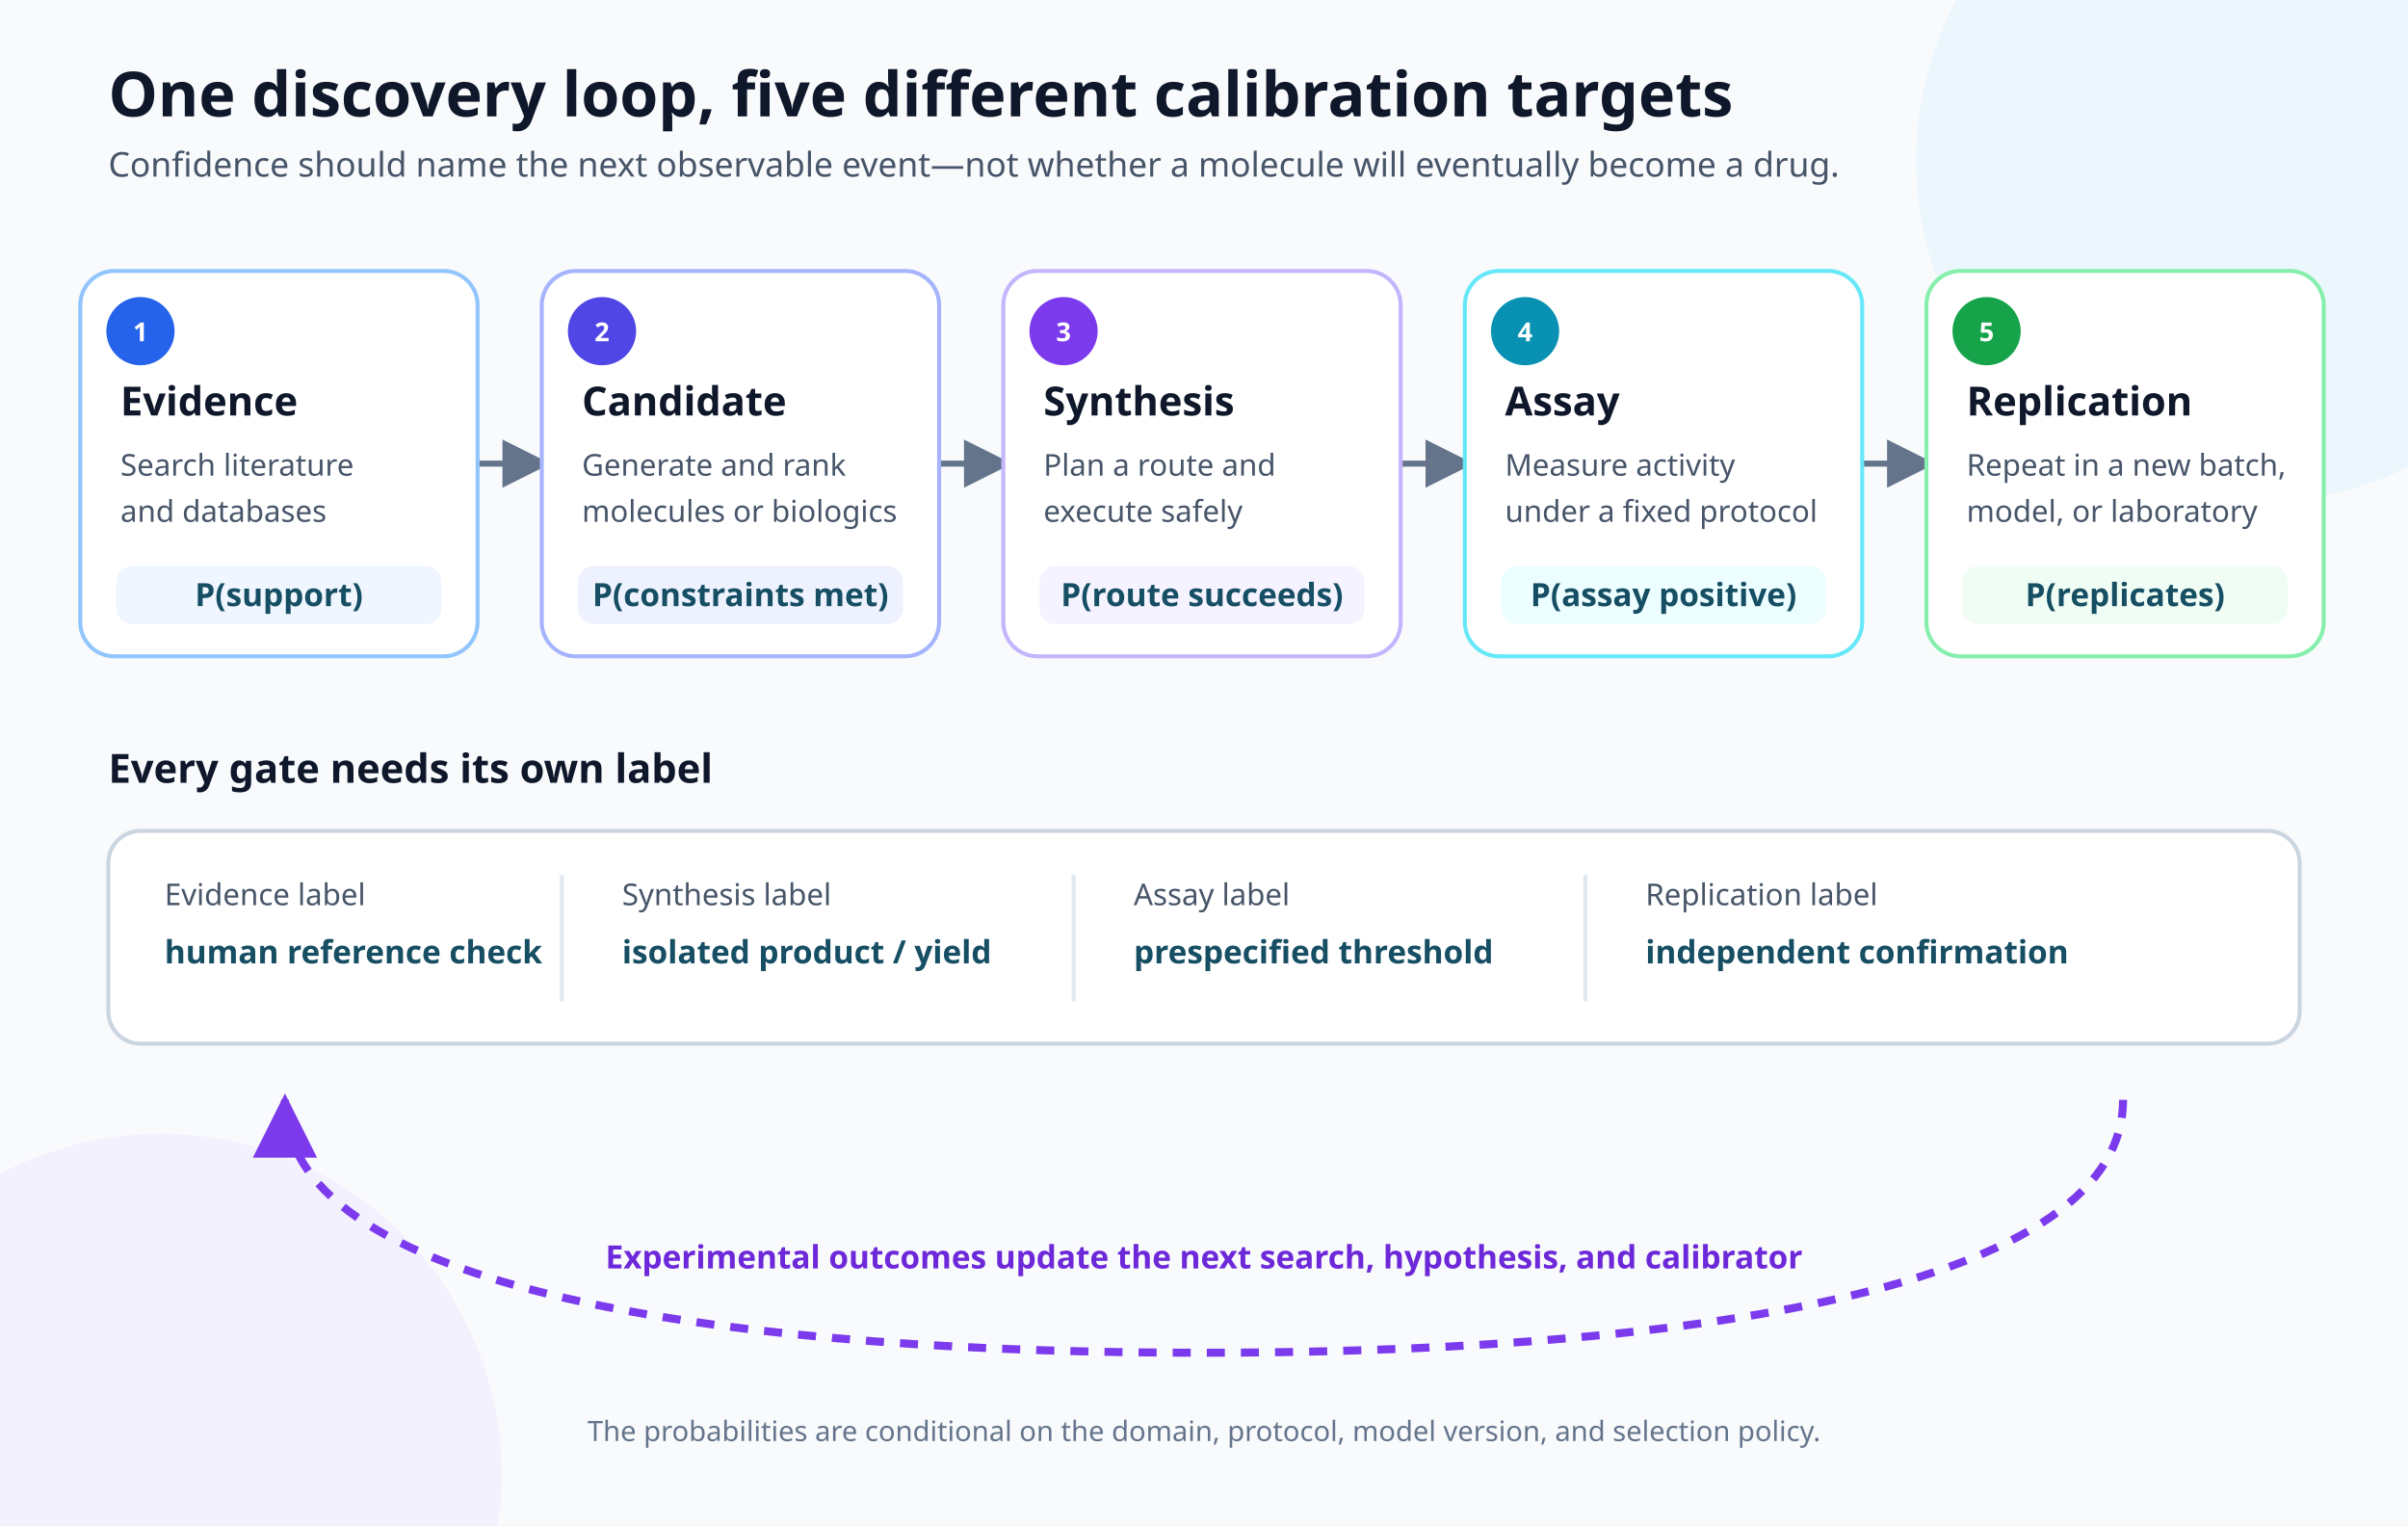
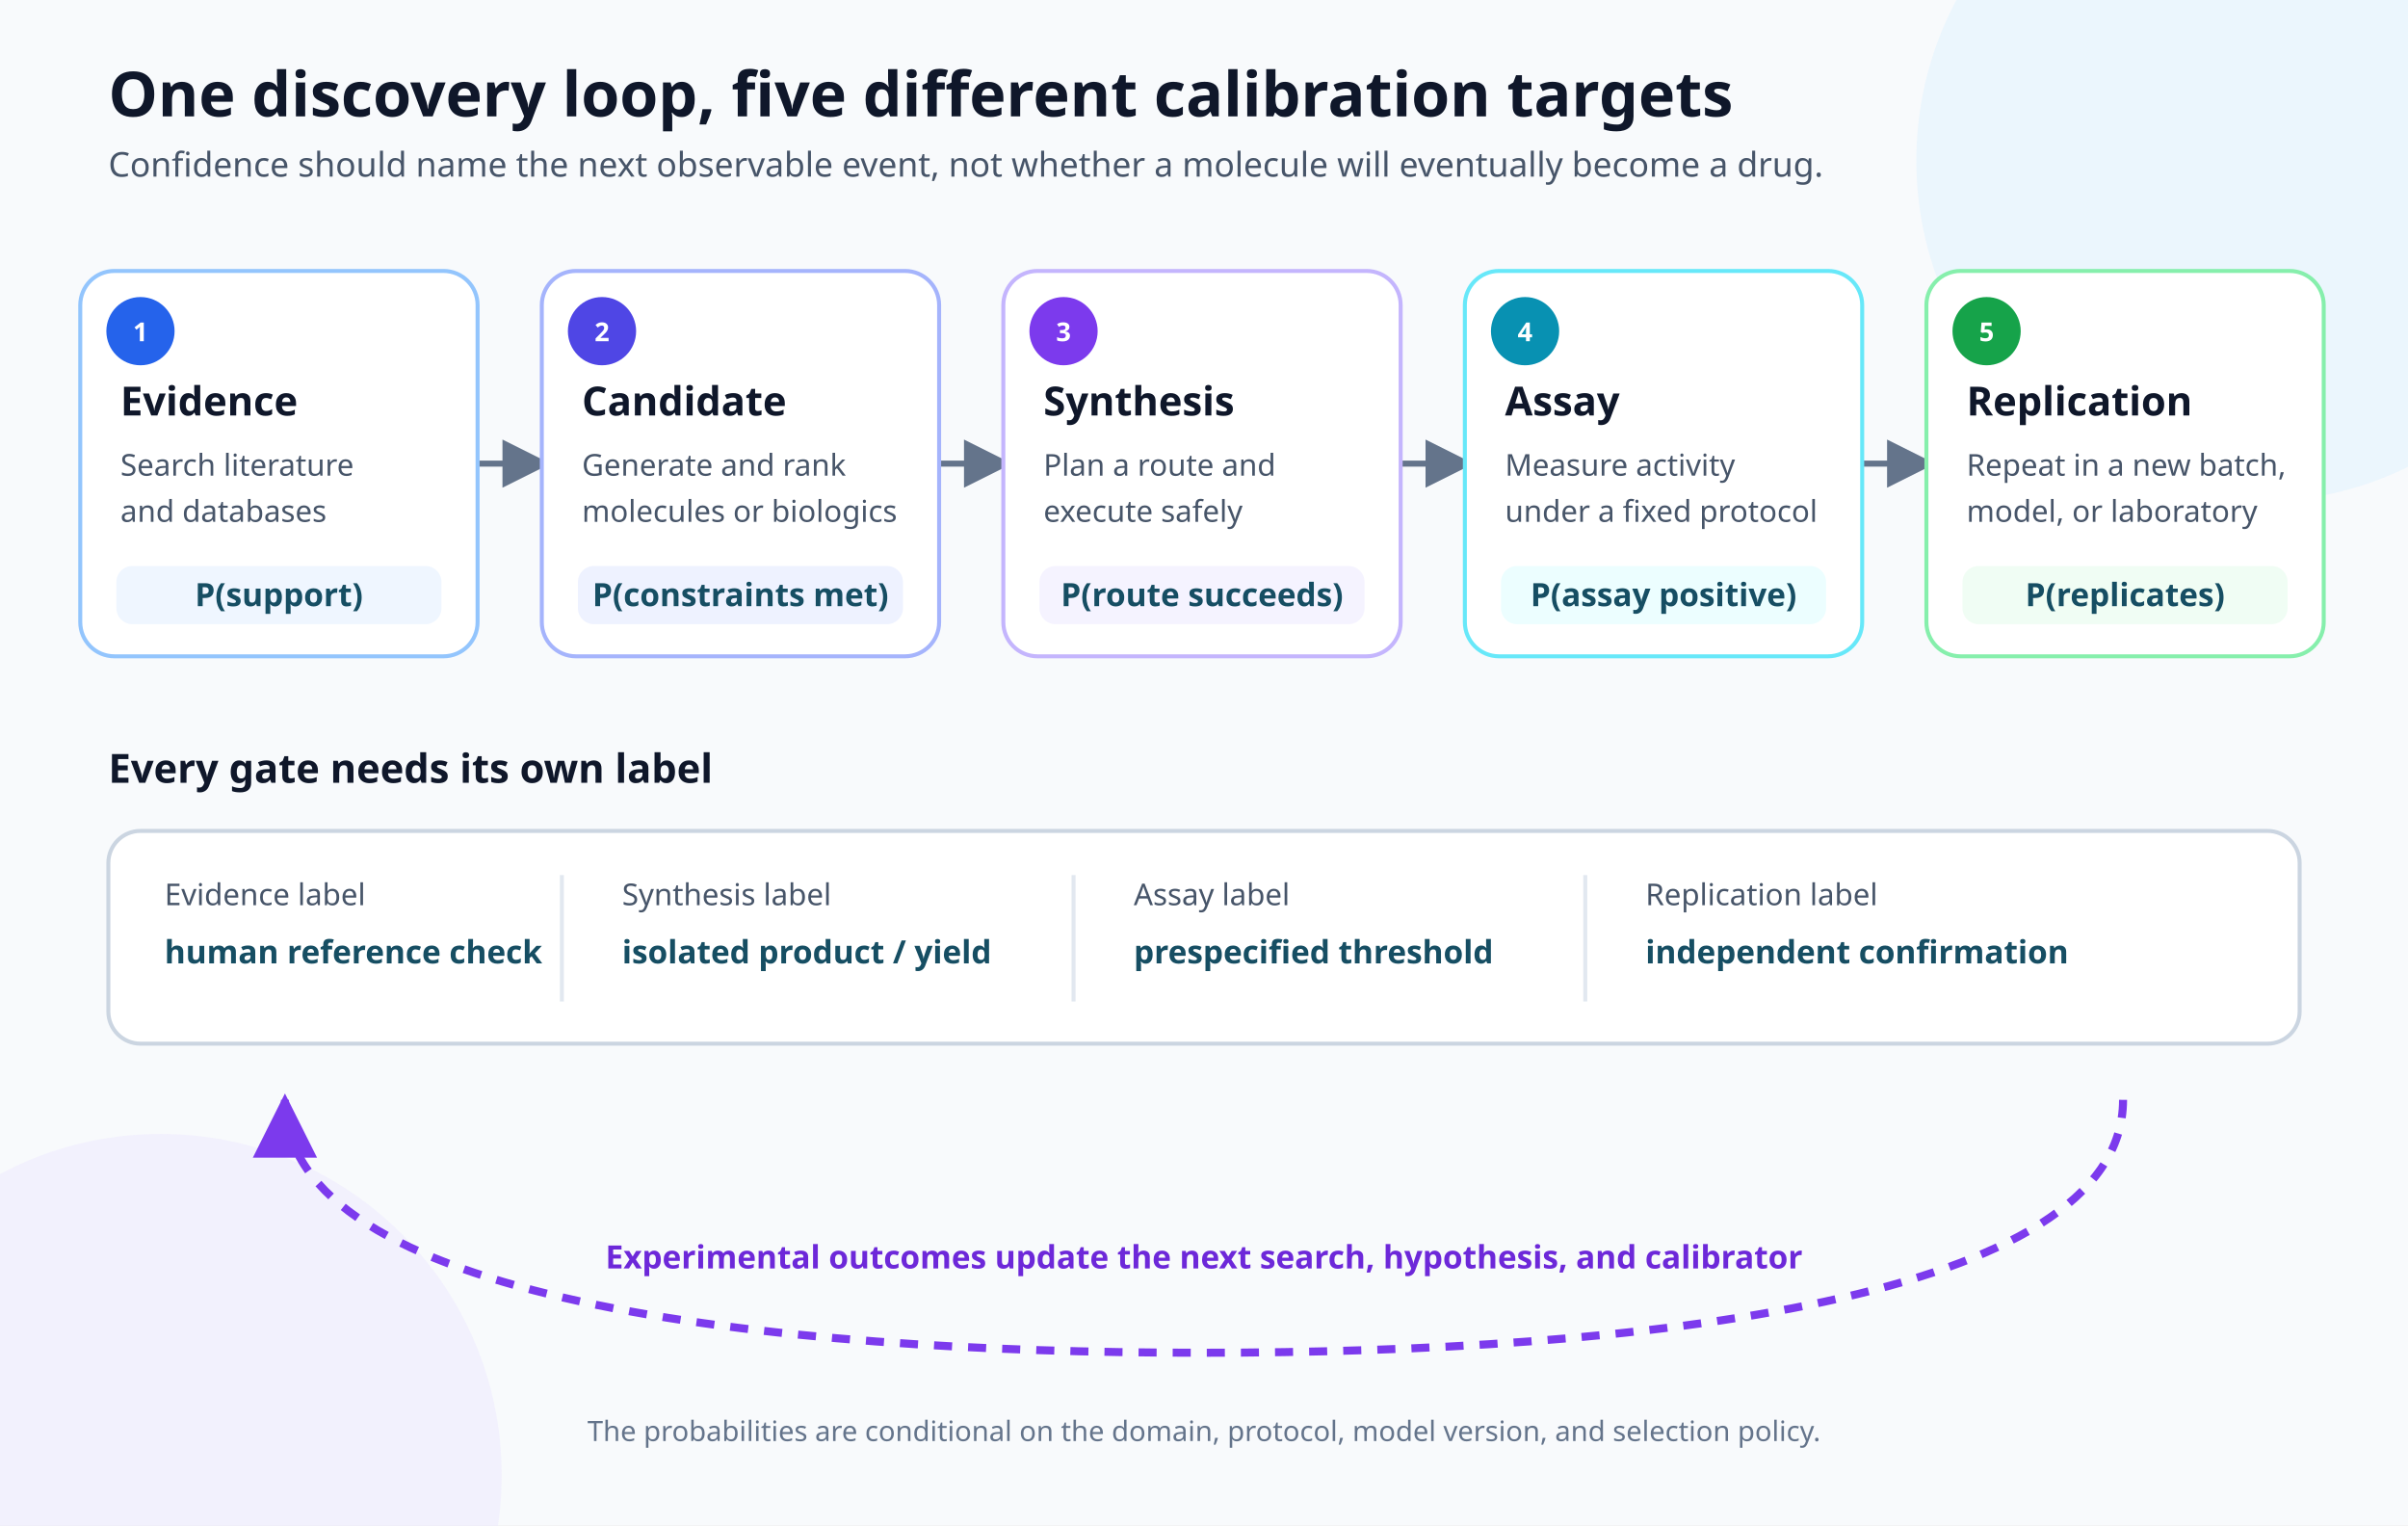
<svg xmlns="http://www.w3.org/2000/svg" width="1200" height="760" viewBox="0 0 1200 760" role="img" aria-labelledby="title desc">
  <defs>
    <style>
      .title { font: 700 31px system-ui, sans-serif; fill: #0f172a; }
      .subtitle { font: 400 17px system-ui, sans-serif; fill: #475569; }
      .step { font: 700 20px system-ui, sans-serif; fill: #0f172a; }
      .body { font: 400 15px system-ui, sans-serif; fill: #475569; }
      .prob { font: 650 16px system-ui, sans-serif; fill: #164e63; }
      .gate { font: 700 13px system-ui, sans-serif; fill: #ffffff; }
      .loop { font: 600 16px system-ui, sans-serif; fill: #6d28d9; }
      .foot { font: 400 14px system-ui, sans-serif; fill: #64748b; }
    </style>
    <marker id="arrow" viewBox="0 0 10 10" refX="9" refY="5" markerWidth="8" markerHeight="8" orient="auto-start-reverse">
      <path d="M0 0 L10 5 L0 10 Z" fill="#64748b" />
    </marker>
    <marker id="loop-arrow" viewBox="0 0 10 10" refX="9" refY="5" markerWidth="8" markerHeight="8" orient="auto-start-reverse">
      <path d="M0 0 L10 5 L0 10 Z" fill="#7c3aed" />
    </marker>
  </defs>
  <rect width="1200" height="760" fill="#f8fafc" />
  <circle cx="1125" cy="80" r="170" fill="#e0f2fe" opacity="0.55" />
  <circle cx="80" cy="735" r="170" fill="#ede9fe" opacity="0.55" />
  <text x="54" y="58" class="title">One discovery loop, five different calibration targets</text>
-   <text x="54" y="88" class="subtitle">Confidence should name the next observable event—not whether a molecule will eventually become a drug.</text>
+   <text x="54" y="88" class="subtitle">Confidence should name the next observable event, not whether a molecule will eventually become a drug.</text>
  <g stroke="#64748b" stroke-width="3" fill="none" marker-end="url(#arrow)">
    <line x1="238" y1="231" x2="272" y2="231" />
    <line x1="468" y1="231" x2="502" y2="231" />
    <line x1="698" y1="231" x2="732" y2="231" />
    <line x1="928" y1="231" x2="962" y2="231" />
  </g>
  <g>
    <rect x="40" y="135" width="198" height="192" rx="17" fill="#ffffff" stroke="#93c5fd" stroke-width="2" />
    <circle cx="70" cy="165" r="17" fill="#2563eb" />
    <text x="70" y="170" text-anchor="middle" class="gate">1</text>
    <text x="60" y="207" class="step">Evidence</text>
    <text x="60" y="237" class="body">Search literature</text>
    <text x="60" y="260" class="body">and databases</text>
    <rect x="58" y="282" width="162" height="29" rx="8" fill="#eff6ff" />
    <text x="139" y="302" text-anchor="middle" class="prob">P(support)</text>
    <rect x="270" y="135" width="198" height="192" rx="17" fill="#ffffff" stroke="#a5b4fc" stroke-width="2" />
    <circle cx="300" cy="165" r="17" fill="#4f46e5" />
    <text x="300" y="170" text-anchor="middle" class="gate">2</text>
    <text x="290" y="207" class="step">Candidate</text>
    <text x="290" y="237" class="body">Generate and rank</text>
    <text x="290" y="260" class="body">molecules or biologics</text>
    <rect x="288" y="282" width="162" height="29" rx="8" fill="#eef2ff" />
    <text x="369" y="302" text-anchor="middle" class="prob">P(constraints met)</text>
    <rect x="500" y="135" width="198" height="192" rx="17" fill="#ffffff" stroke="#c4b5fd" stroke-width="2" />
    <circle cx="530" cy="165" r="17" fill="#7c3aed" />
    <text x="530" y="170" text-anchor="middle" class="gate">3</text>
    <text x="520" y="207" class="step">Synthesis</text>
    <text x="520" y="237" class="body">Plan a route and</text>
    <text x="520" y="260" class="body">execute safely</text>
    <rect x="518" y="282" width="162" height="29" rx="8" fill="#f5f3ff" />
    <text x="599" y="302" text-anchor="middle" class="prob">P(route succeeds)</text>
    <rect x="730" y="135" width="198" height="192" rx="17" fill="#ffffff" stroke="#67e8f9" stroke-width="2" />
    <circle cx="760" cy="165" r="17" fill="#0891b2" />
    <text x="760" y="170" text-anchor="middle" class="gate">4</text>
    <text x="750" y="207" class="step">Assay</text>
    <text x="750" y="237" class="body">Measure activity</text>
    <text x="750" y="260" class="body">under a fixed protocol</text>
    <rect x="748" y="282" width="162" height="29" rx="8" fill="#ecfeff" />
    <text x="829" y="302" text-anchor="middle" class="prob">P(assay positive)</text>
    <rect x="960" y="135" width="198" height="192" rx="17" fill="#ffffff" stroke="#86efac" stroke-width="2" />
    <circle cx="990" cy="165" r="17" fill="#16a34a" />
    <text x="990" y="170" text-anchor="middle" class="gate">5</text>
    <text x="980" y="207" class="step">Replication</text>
    <text x="980" y="237" class="body">Repeat in a new batch,</text>
    <text x="980" y="260" class="body">model, or laboratory</text>
    <rect x="978" y="282" width="162" height="29" rx="8" fill="#f0fdf4" />
    <text x="1059" y="302" text-anchor="middle" class="prob">P(replicates)</text>
  </g>
  <g>
    <text x="54" y="390" class="step">Every gate needs its own label</text>
    <rect x="54" y="414" width="1092" height="106" rx="16" fill="#ffffff" stroke="#cbd5e1" stroke-width="2" />
    <text x="82" y="451" class="body">Evidence label</text>
    <text x="82" y="480" class="prob">human reference check</text>
    <line x1="280" y1="436" x2="280" y2="499" stroke="#e2e8f0" stroke-width="2" />
    <text x="310" y="451" class="body">Synthesis label</text>
    <text x="310" y="480" class="prob">isolated product / yield</text>
    <line x1="535" y1="436" x2="535" y2="499" stroke="#e2e8f0" stroke-width="2" />
    <text x="565" y="451" class="body">Assay label</text>
    <text x="565" y="480" class="prob">prespecified threshold</text>
    <line x1="790" y1="436" x2="790" y2="499" stroke="#e2e8f0" stroke-width="2" />
    <text x="820" y="451" class="body">Replication label</text>
    <text x="820" y="480" class="prob">independent confirmation</text>
  </g>
  <path d="M1058 548 C1058 648 815 674 599 674 C383 674 142 648 142 548" fill="none" stroke="#7c3aed" stroke-width="4" stroke-dasharray="9 8" marker-end="url(#loop-arrow)" />
  <text x="600" y="632" text-anchor="middle" class="loop">Experimental outcomes update the next search, hypothesis, and calibrator</text>
  <text x="600" y="718" text-anchor="middle" class="foot">The probabilities are conditional on the domain, protocol, model version, and selection policy.</text>
</svg>
